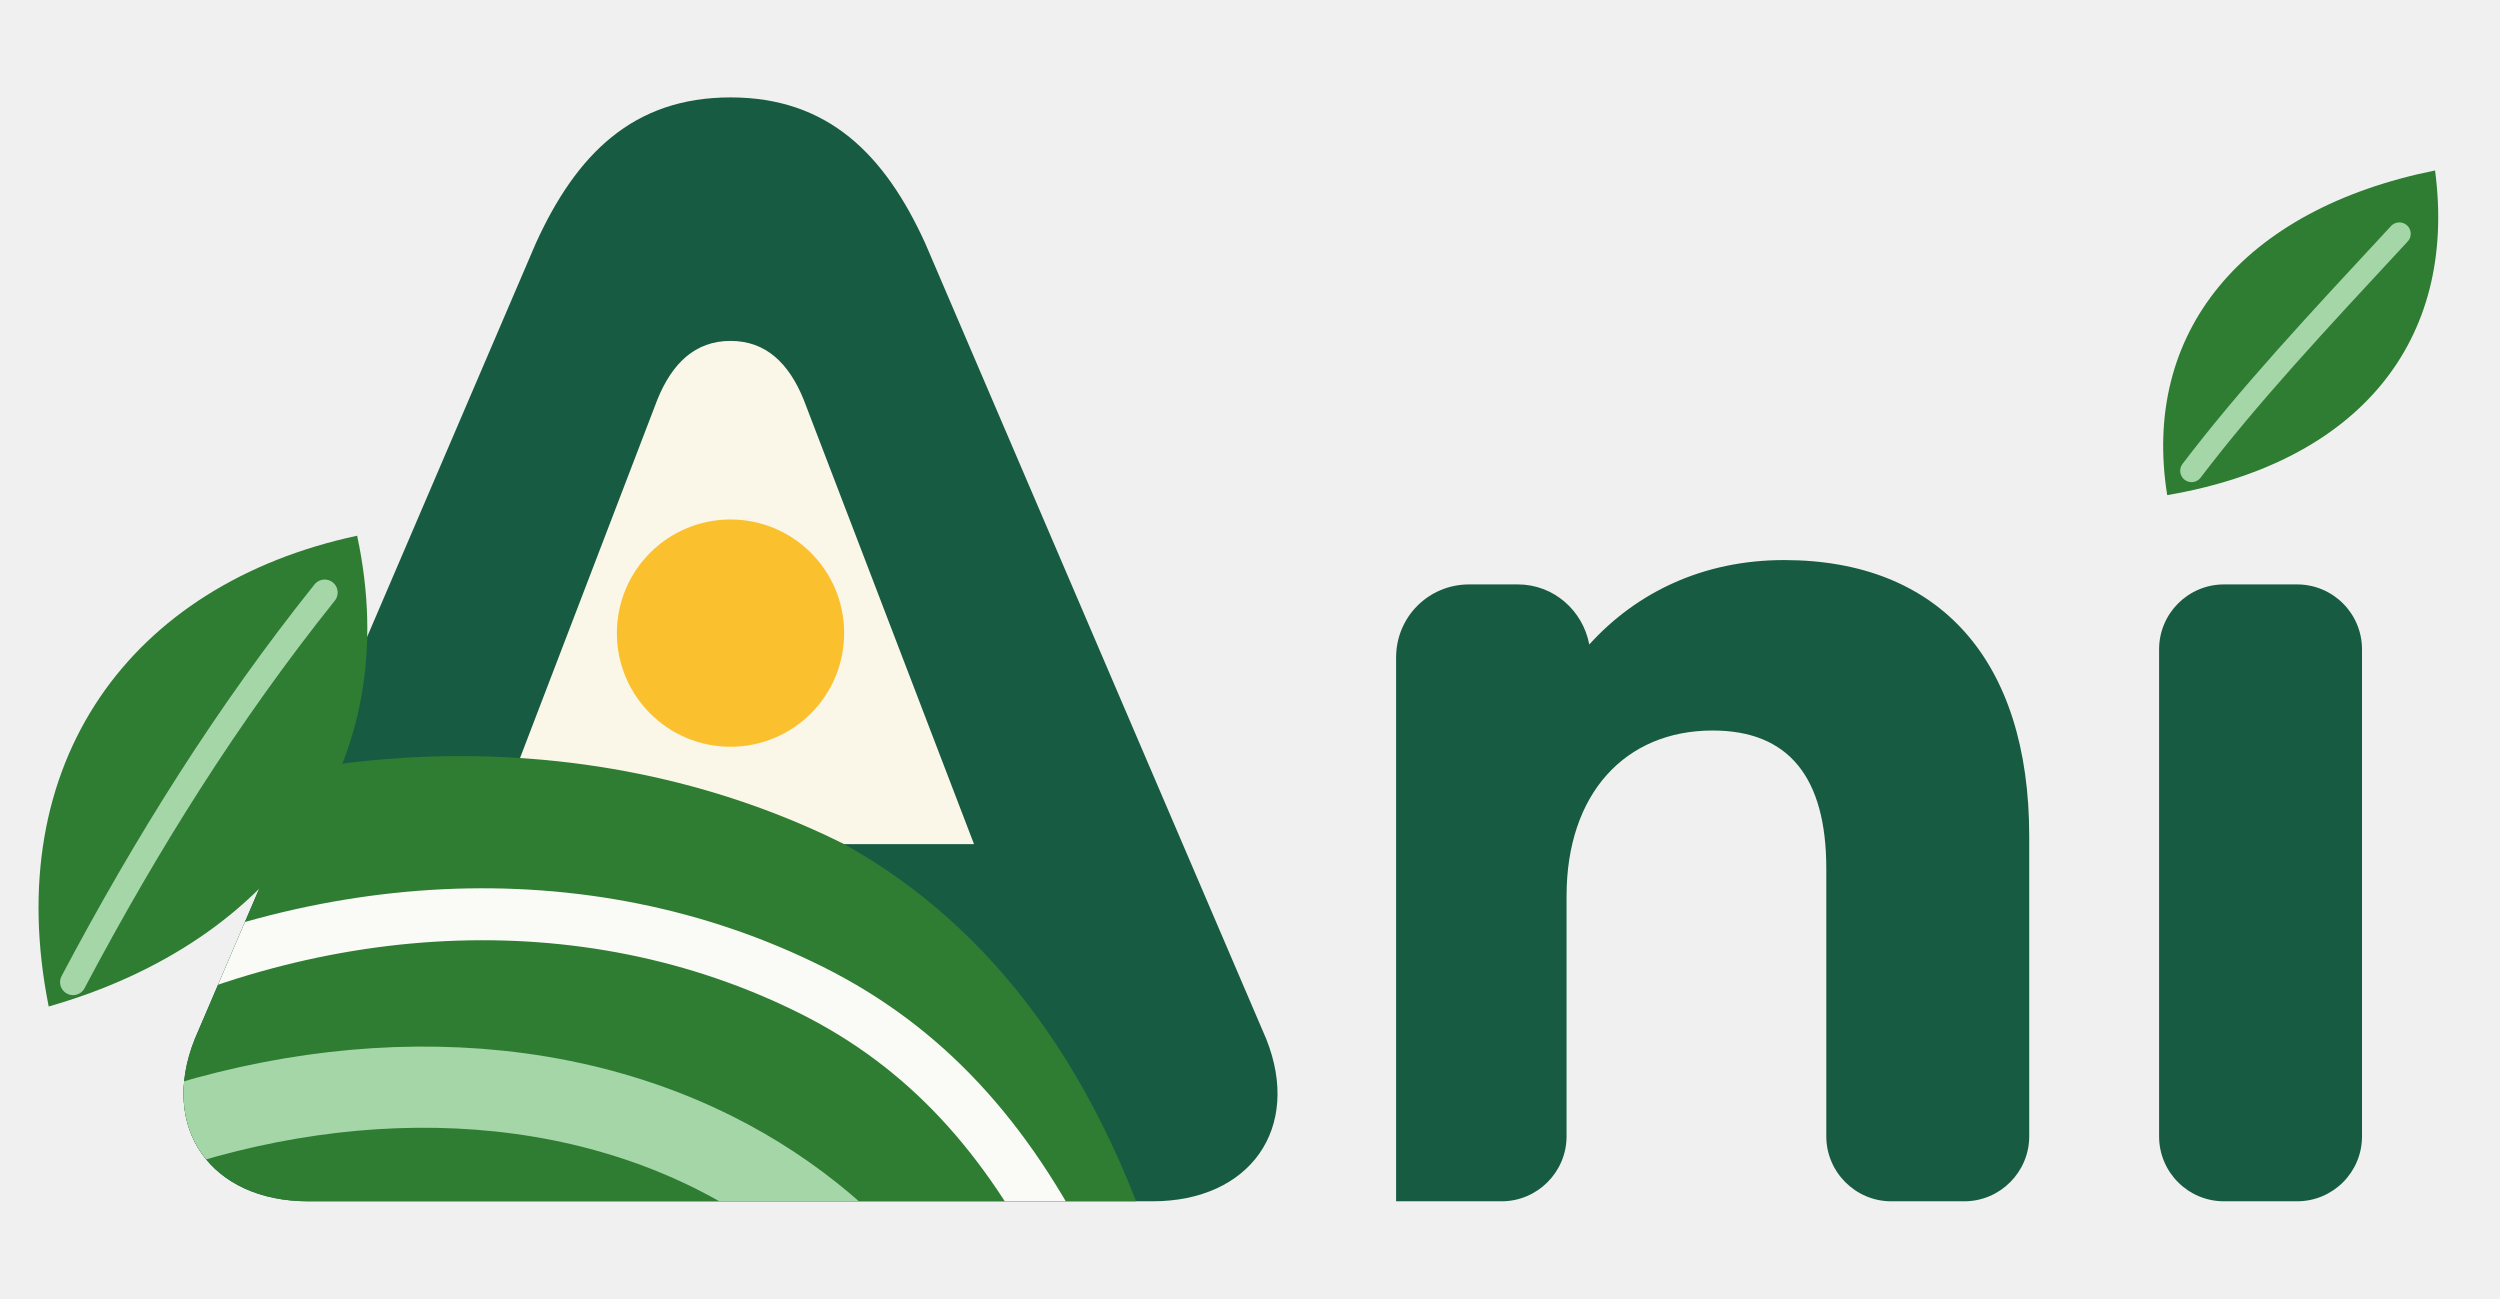
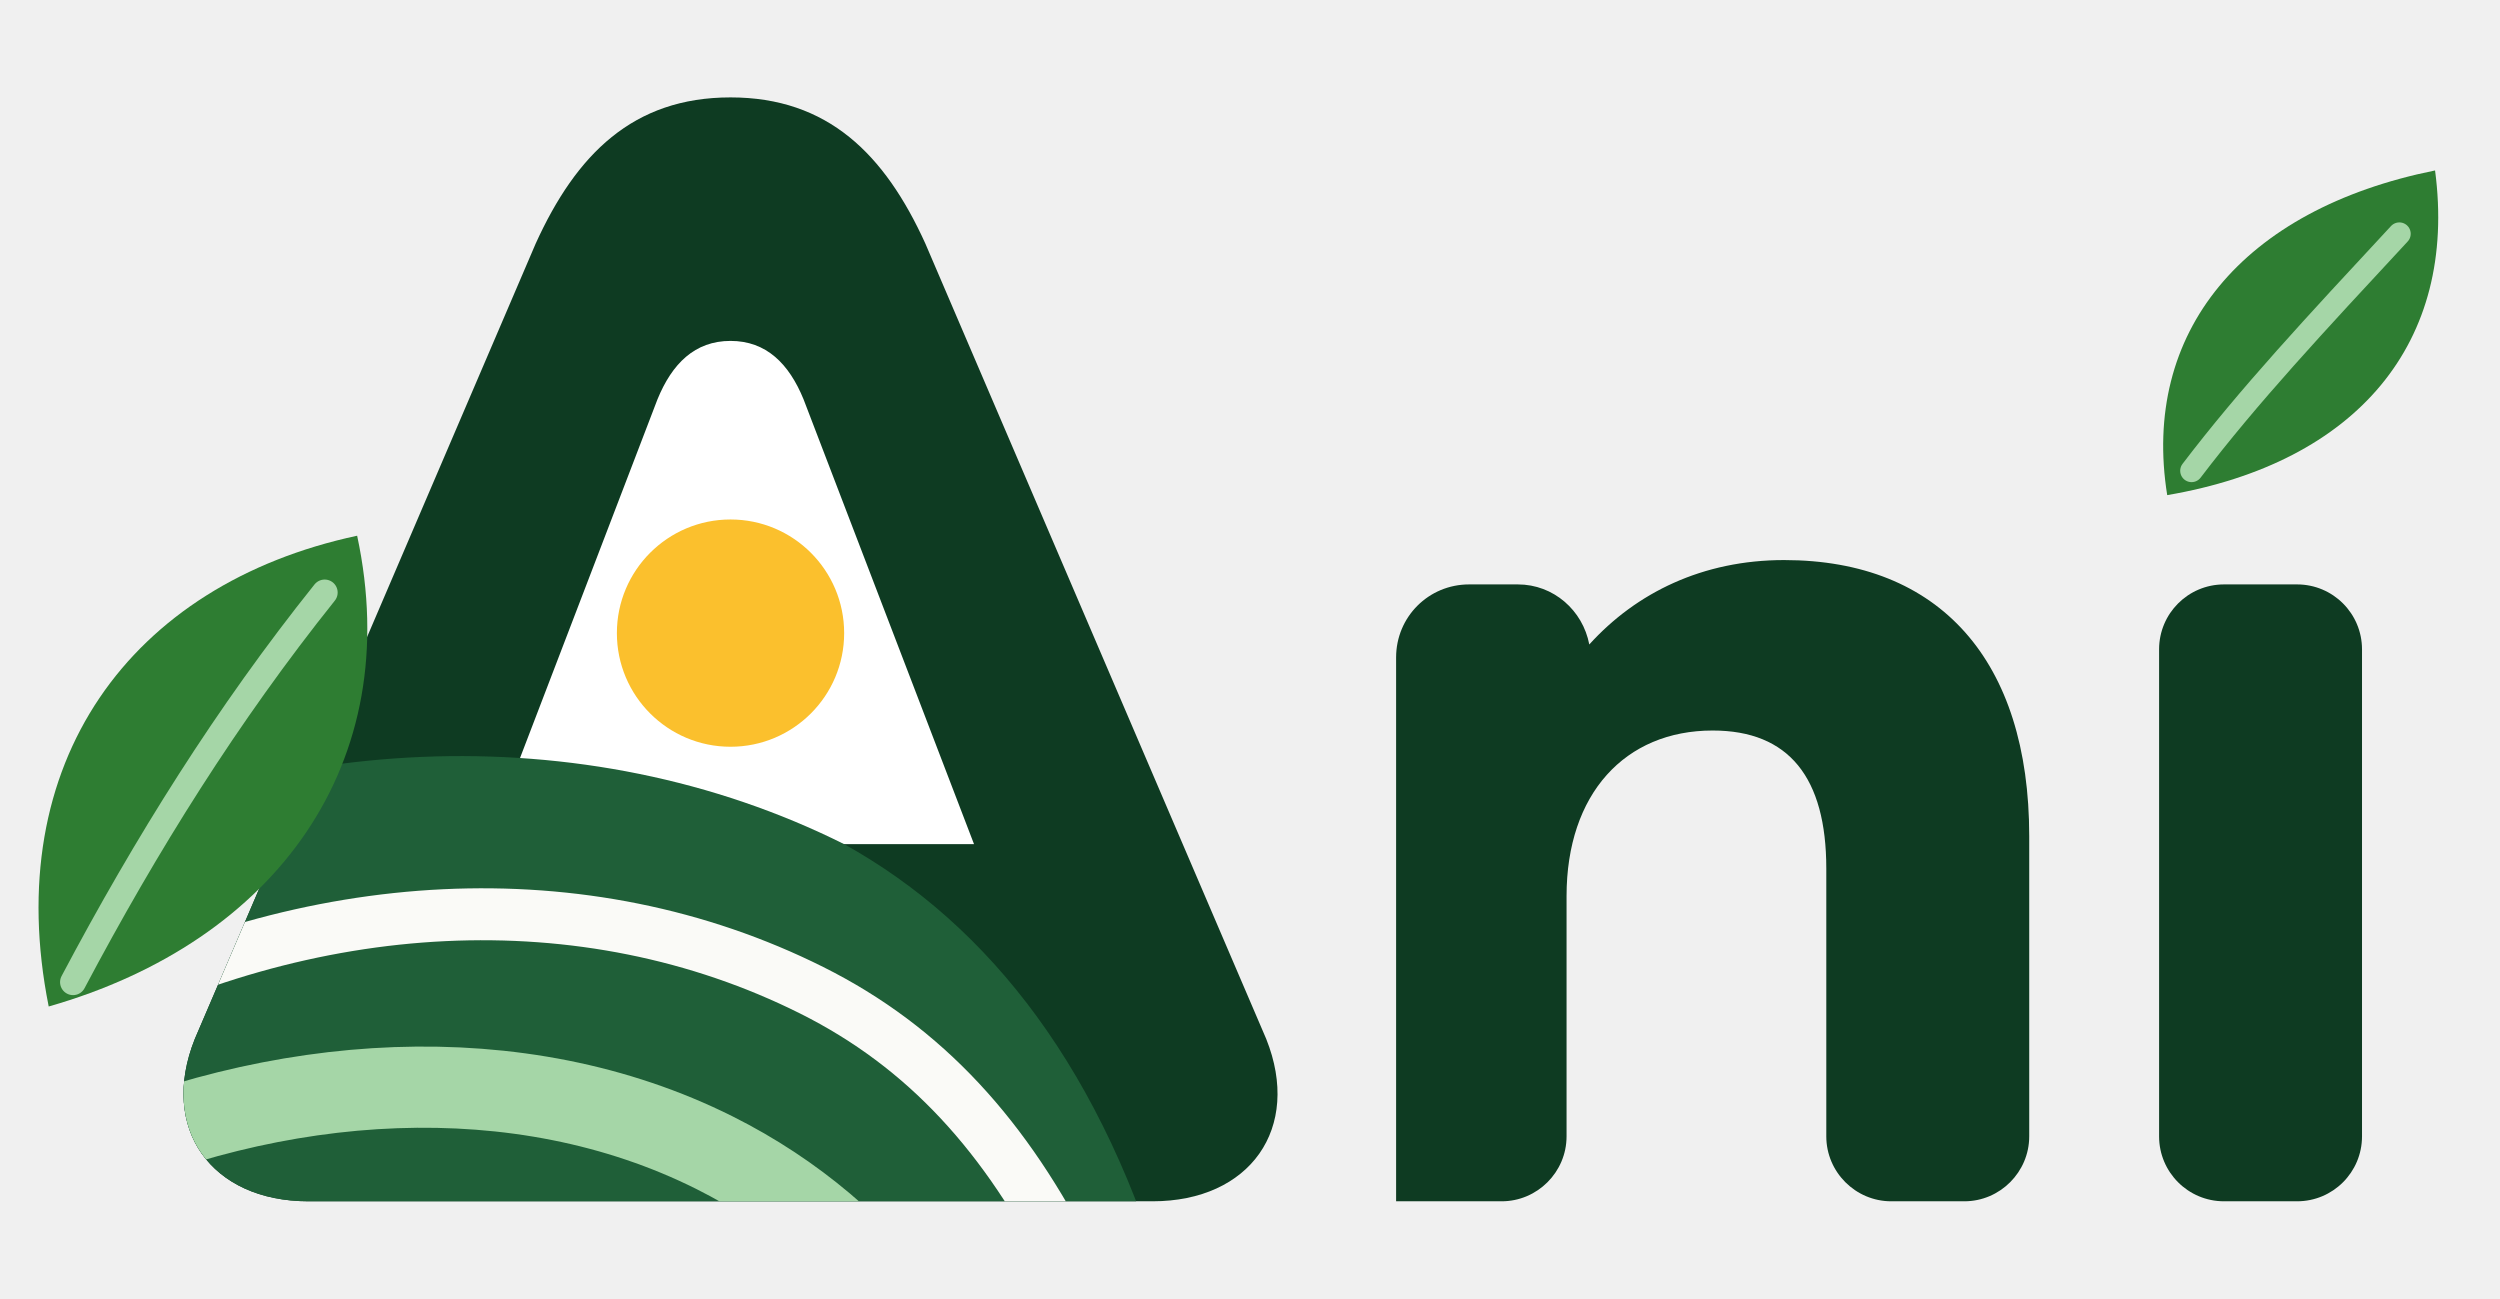
<svg xmlns="http://www.w3.org/2000/svg" viewBox="0 0 154 80" role="img" aria-label="Ani">
  <defs>
    <clipPath id="ani-word-a">
      <path d="M45 6c-6 0-9.5 3.5-12 9L12 64c-2.2 5.5 1 10 7 10h52c6 0 9.2-4.5 7-10L57 15c-2.5-5.5-6-9-12-9Z" />
    </clipPath>
  </defs>
-   <path fill="#185B43" d="M45 6c-6 0-9.5 3.5-12 9L12 64c-2.2 5.5 1 10 7 10h52c6 0 9.2-4.5 7-10L57 15c-2.5-5.5-6-9-12-9Z" />
-   <path fill="#FAF6E8" d="M45 21c-2.2 0-3.6 1.4-4.5 3.6L30 52h30L49.5 24.6C48.6 22.4 47.2 21 45 21Z" />
+   <path fill="#0E3B22" d="M45 6c-6 0-9.5 3.5-12 9L12 64c-2.2 5.5 1 10 7 10h52c6 0 9.2-4.5 7-10L57 15c-2.5-5.5-6-9-12-9Z" />
+   <path fill="#FFFFFF" d="M45 21c-2.2 0-3.6 1.4-4.5 3.6L30 52h30L49.5 24.6C48.6 22.4 47.2 21 45 21Z" />
  <circle cx="45" cy="39" r="7" fill="#FBC02D" />
  <g clip-path="url(#ani-word-a)">
-     <path d="M0 80V54c16-9 36-10 52-2 9 5 16 14 20 28Z" fill="#2E7D32" />
+     <path d="M0 80V54c16-9 36-10 52-2 9 5 16 14 20 28Z" fill="#1F5F38" />
    <path d="M4 63c15-8 32-9 46-2 7 3.5 12 9 16 17" stroke="#FAFAF7" stroke-width="3.2" fill="none" stroke-linecap="round" />
    <path d="M4 72c13-6 28-7 40-1 5 2.5 9 6 12 10" stroke="#A5D6A7" stroke-width="5" fill="none" stroke-linecap="round" />
    <path d="M8 80c10-4 21-4 30 0" stroke="#FAFAF7" stroke-width="3" fill="none" stroke-linecap="round" />
  </g>
  <path d="M3 62C0 47 8 36 22 33c3 14-5 25-19 29Z" fill="#2E7D32" />
  <path d="M4.5 60.5C9 52 14 44 20 36.5" stroke="#A5D6A7" stroke-width="1.6" fill="none" stroke-linecap="round" />
-   <path fill="#185B43" d="M86 74V40.5c0-2.5 2-4.5 4.5-4.5h3c2.2 0 4 1.6 4.4 3.7 2.9-3.2 7-5.2 12-5.2 9.6 0 15.1 6.2 15.1 17V70c0 2.2-1.8 4-4 4h-4.5c-2.2 0-4-1.8-4-4V53.5c0-5.6-2.3-8.5-7-8.5-5.4 0-9 3.9-9 10.2V70c0 2.2-1.8 4-4 4Z" />
-   <rect x="133" y="36" width="12.5" height="38" rx="4" fill="#185B43" />
+   <path fill="#0E3B22" d="M86 74V40.5c0-2.5 2-4.5 4.5-4.5h3c2.2 0 4 1.6 4.4 3.7 2.9-3.2 7-5.2 12-5.2 9.6 0 15.1 6.2 15.1 17V70c0 2.2-1.8 4-4 4h-4.5c-2.2 0-4-1.8-4-4V53.5c0-5.6-2.3-8.5-7-8.5-5.4 0-9 3.9-9 10.2V70c0 2.2-1.8 4-4 4Z" />
+   <rect x="133" y="36" width="12.5" height="38" rx="4" fill="#0E3B22" />
  <path d="M133.5 30.5c-1.6-10 4.6-17.6 16.5-20 1.4 10.6-4.8 18-16.5 20Z" fill="#2E7D32" />
  <path d="M135 29c3.5-4.6 7.6-9 12.8-14.6" stroke="#A5D6A7" stroke-width="1.4" fill="none" stroke-linecap="round" />
</svg>
